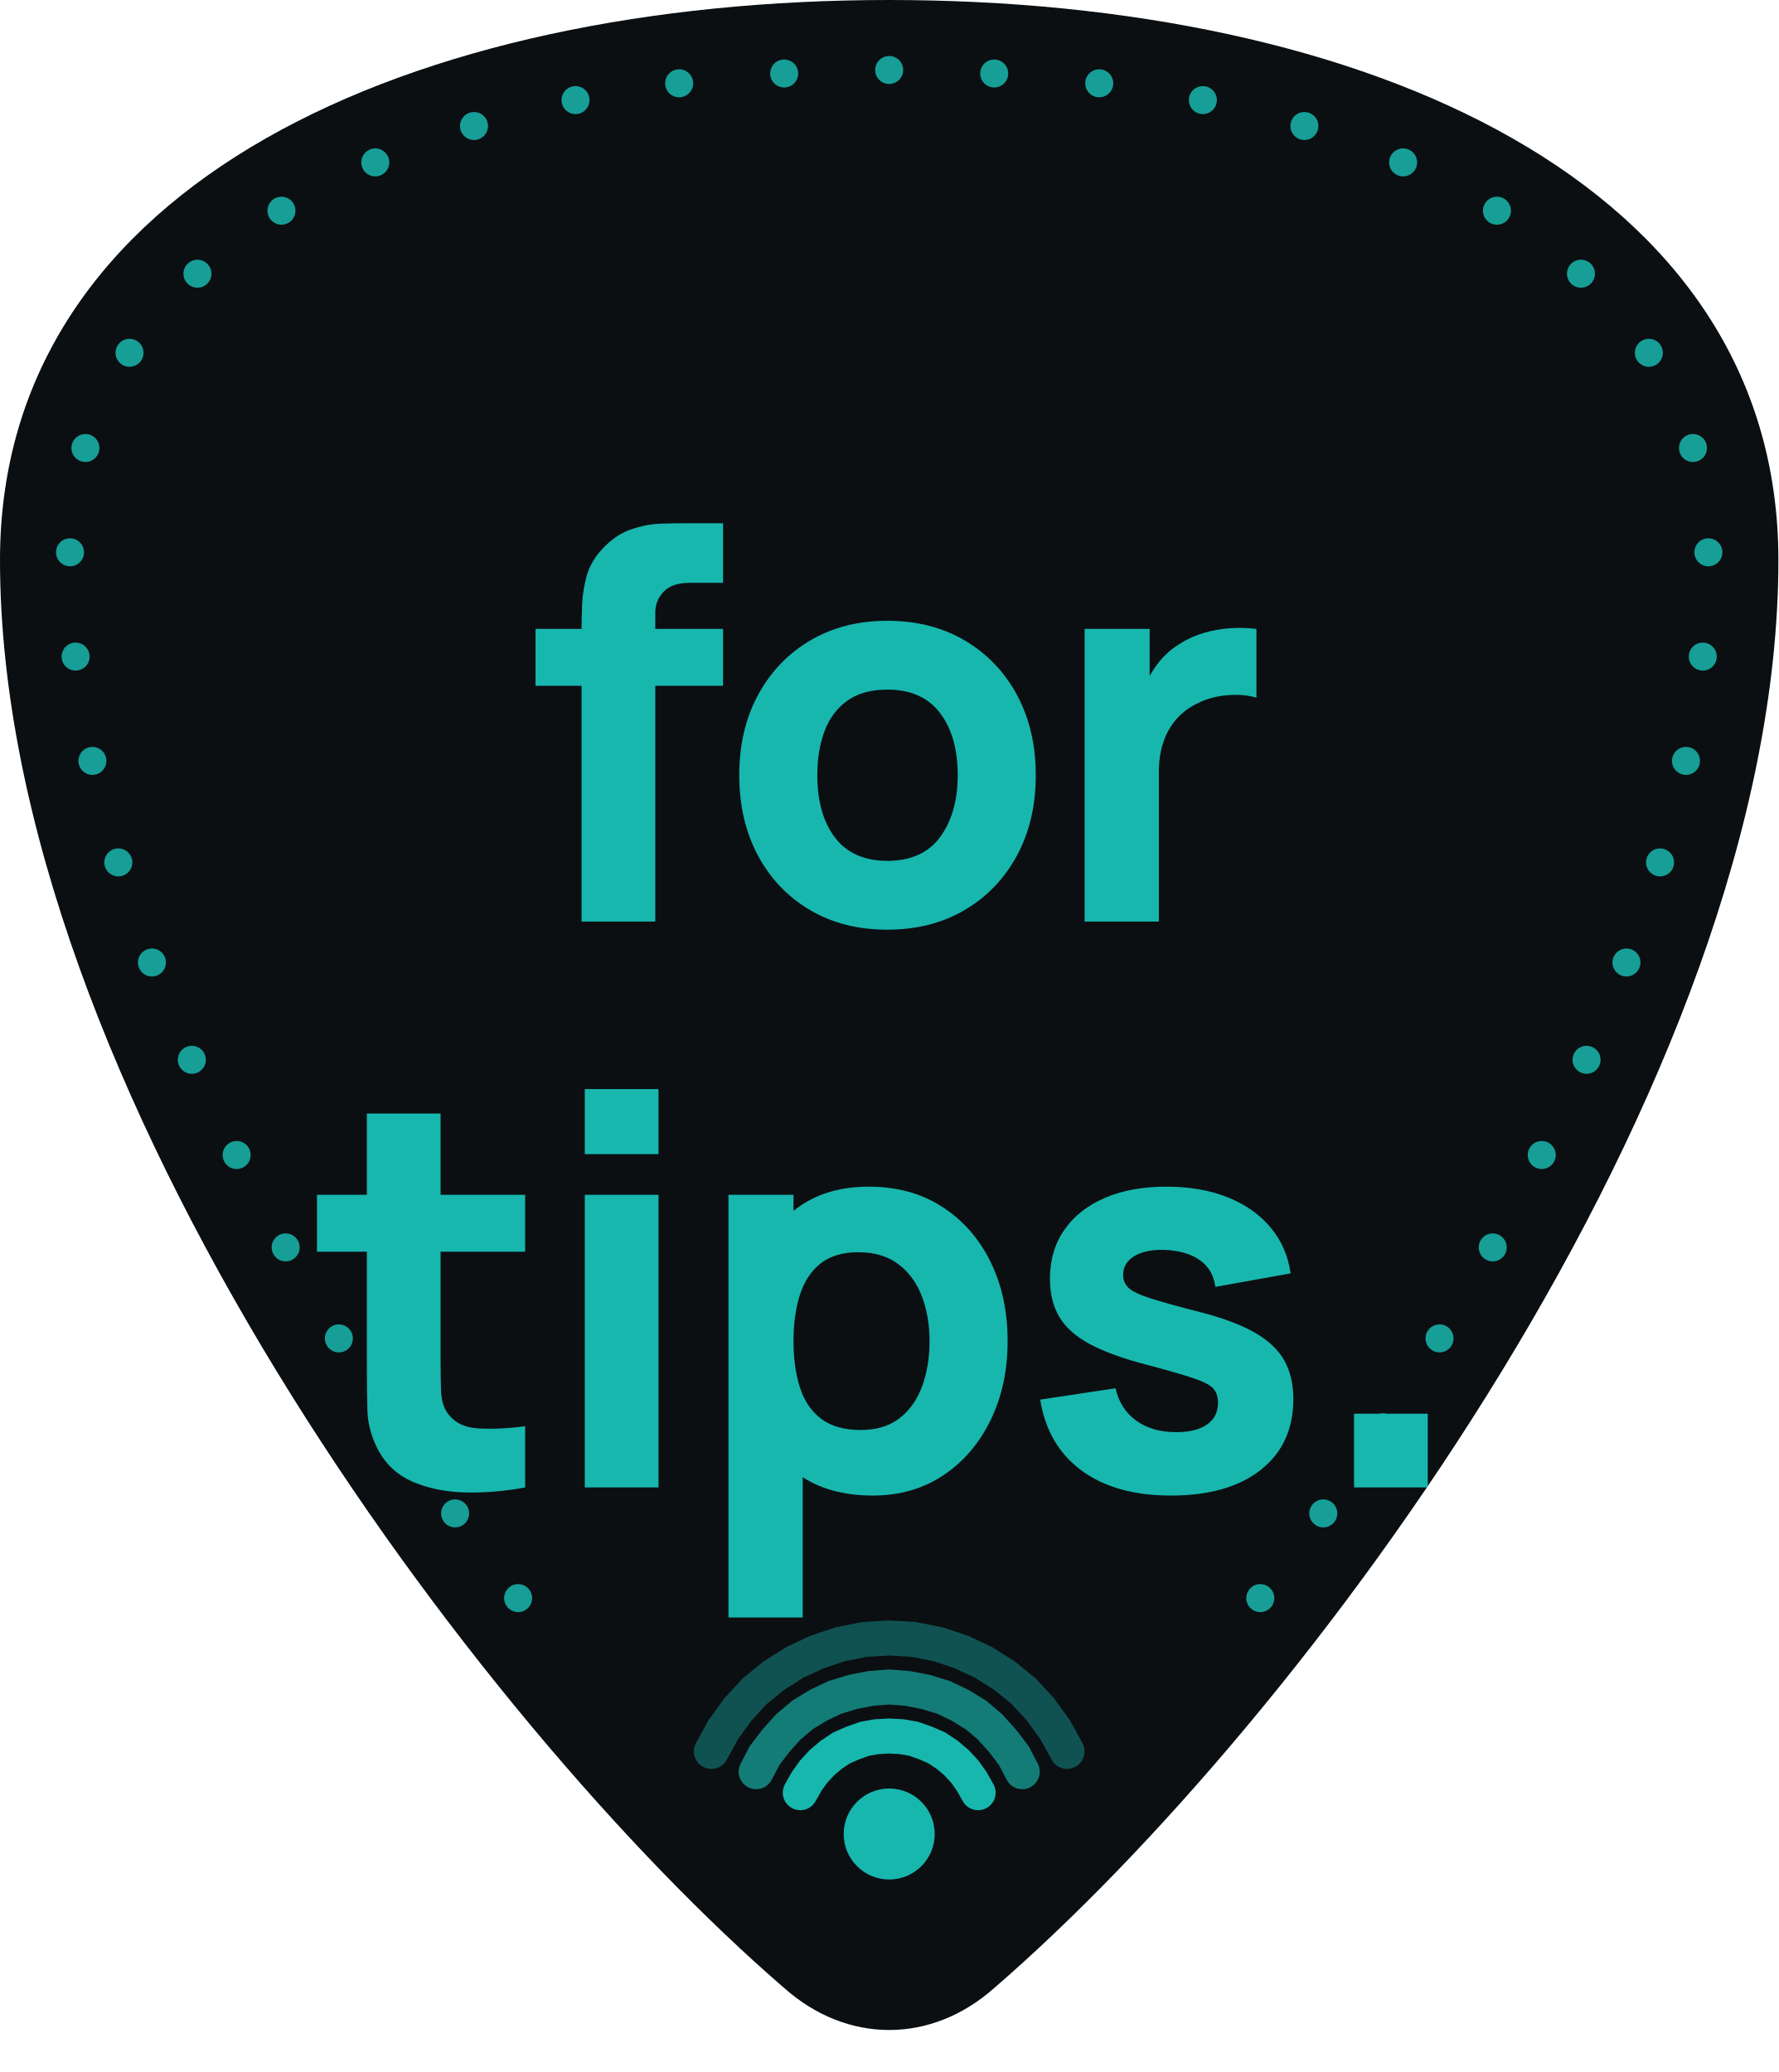
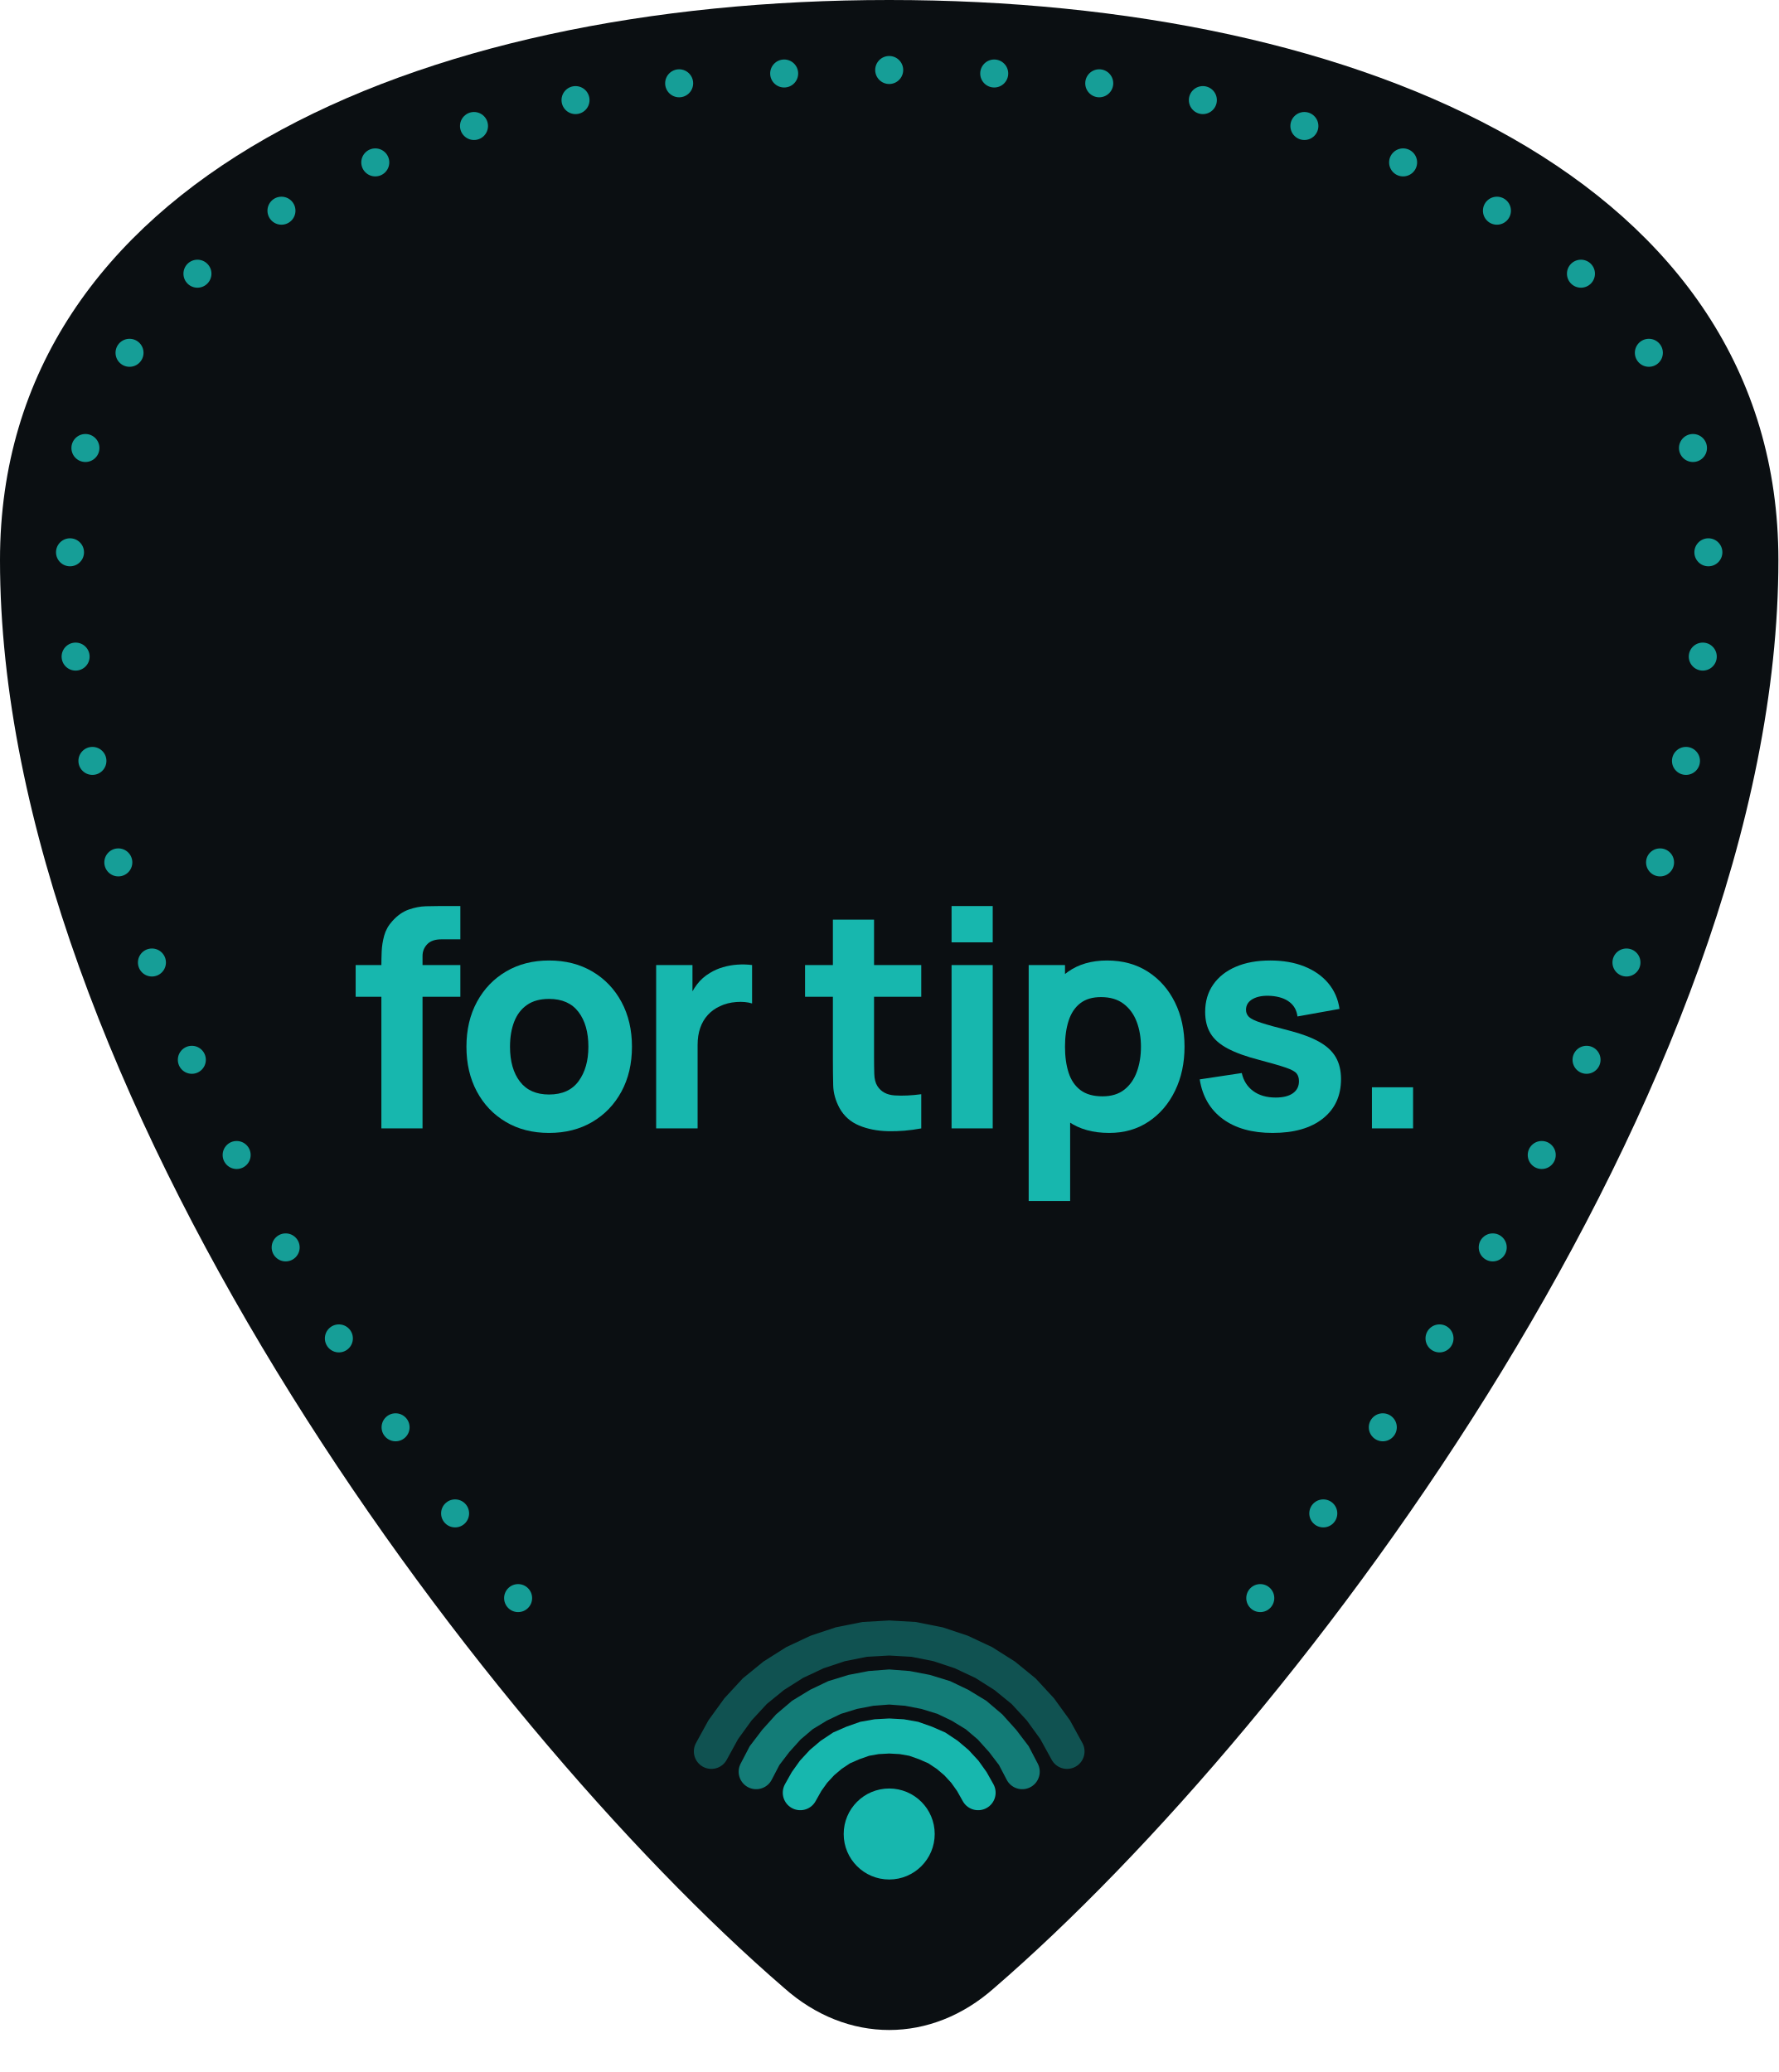
<svg xmlns="http://www.w3.org/2000/svg" viewBox="0 0 25.4 29.6" width="25.4mm" height="29.6mm">
  <defs>
    <clipPath id="pk">
      <path d="M 12.7 0.0 C 19.5 0.0 25.4 2.6 25.4 8.0 C 25.4 15.5 18.6 24.6 14.2 28.4 C 13.3 29.2 12.1 29.2 11.2 28.4 C 6.8 24.6 0.0 15.5 0.0 8.0 C 0.0 2.6 5.9 0.0 12.7 0.0 Z" />
    </clipPath>
  </defs>
  <path d="M 12.7 0.0 C 19.5 0.0 25.4 2.6 25.4 8.0 C 25.4 15.5 18.6 24.6 14.2 28.4 C 13.3 29.2 12.1 29.2 11.2 28.4 C 6.8 24.6 0.0 15.5 0.0 8.0 C 0.0 2.6 5.9 0.0 12.7 0.0 Z" fill="#0B0F12" />
  <g clip-path="url(#pk)">
    <circle cx="12.70" cy="1.00" r="0.2" fill="#17B7AE" opacity="0.85" />
    <circle cx="14.20" cy="1.05" r="0.2" fill="#17B7AE" opacity="0.85" />
    <circle cx="15.70" cy="1.19" r="0.2" fill="#17B7AE" opacity="0.85" />
    <circle cx="17.18" cy="1.43" r="0.2" fill="#17B7AE" opacity="0.85" />
    <circle cx="18.63" cy="1.80" r="0.2" fill="#17B7AE" opacity="0.85" />
    <circle cx="20.04" cy="2.32" r="0.2" fill="#17B7AE" opacity="0.85" />
    <circle cx="21.38" cy="3.01" r="0.2" fill="#17B7AE" opacity="0.85" />
    <circle cx="22.58" cy="3.91" r="0.2" fill="#17B7AE" opacity="0.85" />
    <circle cx="23.55" cy="5.04" r="0.2" fill="#17B7AE" opacity="0.85" />
    <circle cx="24.18" cy="6.40" r="0.2" fill="#17B7AE" opacity="0.85" />
    <circle cx="24.40" cy="7.89" r="0.2" fill="#17B7AE" opacity="0.85" />
    <circle cx="24.32" cy="9.38" r="0.2" fill="#17B7AE" opacity="0.85" />
    <circle cx="24.08" cy="10.87" r="0.2" fill="#17B7AE" opacity="0.85" />
    <circle cx="23.71" cy="12.32" r="0.2" fill="#17B7AE" opacity="0.85" />
    <circle cx="23.23" cy="13.75" r="0.2" fill="#17B7AE" opacity="0.85" />
    <circle cx="22.66" cy="15.14" r="0.2" fill="#17B7AE" opacity="0.85" />
    <circle cx="22.02" cy="16.50" r="0.2" fill="#17B7AE" opacity="0.85" />
    <circle cx="21.32" cy="17.82" r="0.2" fill="#17B7AE" opacity="0.85" />
    <circle cx="20.56" cy="19.12" r="0.2" fill="#17B7AE" opacity="0.85" />
    <circle cx="19.75" cy="20.39" r="0.2" fill="#17B7AE" opacity="0.85" />
    <circle cx="18.90" cy="21.62" r="0.2" fill="#17B7AE" opacity="0.85" />
    <circle cx="18.00" cy="22.83" r="0.2" fill="#17B7AE" opacity="0.85" />
    <circle cx="7.40" cy="22.83" r="0.2" fill="#17B7AE" opacity="0.85" />
    <circle cx="6.50" cy="21.62" r="0.2" fill="#17B7AE" opacity="0.85" />
    <circle cx="5.65" cy="20.39" r="0.2" fill="#17B7AE" opacity="0.85" />
    <circle cx="4.84" cy="19.12" r="0.2" fill="#17B7AE" opacity="0.85" />
    <circle cx="4.08" cy="17.82" r="0.2" fill="#17B7AE" opacity="0.85" />
    <circle cx="3.38" cy="16.50" r="0.2" fill="#17B7AE" opacity="0.85" />
    <circle cx="2.74" cy="15.14" r="0.2" fill="#17B7AE" opacity="0.85" />
    <circle cx="2.17" cy="13.75" r="0.2" fill="#17B7AE" opacity="0.85" />
    <circle cx="1.69" cy="12.32" r="0.2" fill="#17B7AE" opacity="0.85" />
    <circle cx="1.32" cy="10.87" r="0.2" fill="#17B7AE" opacity="0.85" />
    <circle cx="1.08" cy="9.38" r="0.2" fill="#17B7AE" opacity="0.85" />
    <circle cx="1.00" cy="7.89" r="0.2" fill="#17B7AE" opacity="0.85" />
    <circle cx="1.22" cy="6.40" r="0.2" fill="#17B7AE" opacity="0.85" />
    <circle cx="1.85" cy="5.04" r="0.2" fill="#17B7AE" opacity="0.85" />
    <circle cx="2.82" cy="3.91" r="0.2" fill="#17B7AE" opacity="0.85" />
    <circle cx="4.02" cy="3.01" r="0.2" fill="#17B7AE" opacity="0.85" />
    <circle cx="5.36" cy="2.32" r="0.2" fill="#17B7AE" opacity="0.85" />
    <circle cx="6.77" cy="1.80" r="0.2" fill="#17B7AE" opacity="0.85" />
    <circle cx="8.22" cy="1.43" r="0.2" fill="#17B7AE" opacity="0.85" />
    <circle cx="9.70" cy="1.19" r="0.2" fill="#17B7AE" opacity="0.85" />
    <circle cx="11.20" cy="1.05" r="0.2" fill="#17B7AE" opacity="0.85" />
    <path d="M11.43 25.61 L11.52 25.45 L11.62 25.31 L11.74 25.18 L11.87 25.07 L12.02 24.97 L12.18 24.90 L12.35 24.84 L12.52 24.81 L12.70 24.80 L12.88 24.81 L13.05 24.84 L13.22 24.90 L13.38 24.97 L13.53 25.07 L13.66 25.18 L13.78 25.31 L13.88 25.45 L13.97 25.61" fill="none" stroke="#17B7AE" stroke-width="0.5" stroke-linecap="round" opacity="1.0" />
    <path d="M10.80 25.31 L10.92 25.08 L11.08 24.87 L11.26 24.67 L11.46 24.50 L11.69 24.36 L11.92 24.25 L12.18 24.17 L12.44 24.12 L12.70 24.10 L12.96 24.12 L13.22 24.17 L13.48 24.25 L13.71 24.36 L13.94 24.50 L14.14 24.67 L14.32 24.87 L14.48 25.08 L14.60 25.31" fill="none" stroke="#17B7AE" stroke-width="0.5" stroke-linecap="round" opacity="0.65" />
    <path d="M10.16 25.02 L10.33 24.71 L10.54 24.42 L10.78 24.16 L11.05 23.94 L11.35 23.75 L11.67 23.60 L12.00 23.49 L12.35 23.42 L12.70 23.40 L13.05 23.42 L13.40 23.49 L13.73 23.60 L14.05 23.75 L14.35 23.94 L14.62 24.16 L14.86 24.42 L15.07 24.71 L15.24 25.02" fill="none" stroke="#17B7AE" stroke-width="0.5" stroke-linecap="round" opacity="0.4" />
    <circle cx="12.7" cy="26.2" r="0.65" fill="#17B7AE" />
-     <path transform="translate(7.416 13.165) scale(0.003871 -0.003871)" d="M230 0V1076Q230 1117 232.0 1169.0Q234 1221 248.5 1274.0Q263 1327 302 1370Q352 1426 410.5 1446.5Q469 1467 524.0 1468.5Q579 1470 618 1470H752V1250H628Q564 1250 533.0 1217.5Q502 1185 502 1140V0ZM60 870V1080H752V870Z" fill="#17B7AE" />
-     <path transform="translate(10.249 13.165) scale(0.003871 -0.003871)" d="M626 -30Q463 -30 340.0 43.0Q217 116 148.5 244.5Q80 373 80 540Q80 709 150.0 837.5Q220 966 343.0 1038.0Q466 1110 626 1110Q789 1110 912.5 1037.0Q1036 964 1105.0 835.5Q1174 707 1174 540Q1174 372 1104.5 243.5Q1035 115 911.5 42.5Q788 -30 626 -30ZM626 224Q757 224 821.5 312.5Q886 401 886 540Q886 684 820.5 770.0Q755 856 626 856Q537 856 480.0 816.0Q423 776 395.5 705.0Q368 634 368 540Q368 395 433.5 309.5Q499 224 626 224Z" fill="#17B7AE" />
-     <path transform="translate(14.949 13.165) scale(0.003871 -0.003871)" d="M140 0V1080H380V816L354 850Q375 906 410.0 952.0Q445 998 496 1028Q535 1052 581.0 1065.5Q627 1079 676.0 1082.5Q725 1086 774 1080V826Q729 840 669.5 835.5Q610 831 562 808Q514 786 481.0 749.5Q448 713 431.0 663.5Q414 614 414 552V0Z" fill="#17B7AE" />
-     <path transform="translate(4.450 21.249) scale(0.003871 -0.003871)" d="M788 0Q676 -21 568.5 -18.5Q461 -16 376.5 19.5Q292 55 248 134Q208 208 206.0 284.5Q204 361 204 458V1380H476V474Q476 411 477.5 360.5Q479 310 498 280Q534 223 613.0 218.0Q692 213 788 226ZM20 870V1080H788V870Z" fill="#17B7AE" />
-     <path transform="translate(7.733 21.249) scale(0.003871 -0.003871)" d="M160 1230V1470H432V1230ZM160 0V1080H432V0Z" fill="#17B7AE" />
-     <path transform="translate(9.870 21.249) scale(0.003871 -0.003871)" d="M670 -30Q509 -30 401.0 45.0Q293 120 238.5 249.0Q184 378 184 540Q184 702 238.0 831.0Q292 960 397.0 1035.0Q502 1110 656 1110Q811 1110 926.0 1036.0Q1041 962 1104.5 833.5Q1168 705 1168 540Q1168 378 1105.5 249.0Q1043 120 931.0 45.0Q819 -30 670 -30ZM138 -480V1080H378V340H412V-480ZM626 212Q714 212 770.0 256.0Q826 300 853.0 374.5Q880 449 880 540Q880 630 852.0 704.5Q824 779 765.5 823.5Q707 868 616 868Q531 868 478.5 827.0Q426 786 402.0 712.0Q378 638 378 540Q378 442 402.0 368.0Q426 294 480.5 253.0Q535 212 626 212Z" fill="#17B7AE" />
-     <path transform="translate(14.547 21.249) scale(0.003871 -0.003871)" d="M562 -30Q358 -30 232.5 62.5Q107 155 80 324L358 366Q375 290 433.5 247.0Q492 204 582 204Q656 204 696.0 232.5Q736 261 736 312Q736 344 720.0 363.5Q704 383 648.5 402.0Q593 421 476 452Q344 486 265.0 528.0Q186 570 151.0 628.5Q116 687 116 770Q116 874 169.0 950.5Q222 1027 318.5 1068.5Q415 1110 546 1110Q673 1110 771.0 1071.0Q869 1032 929.5 960.0Q990 888 1004 790L726 740Q719 800 674.0 835.0Q629 870 552 876Q477 881 431.5 856.0Q386 831 386 784Q386 756 405.5 737.0Q425 718 486.5 698.0Q548 678 674 646Q797 614 871.5 571.5Q946 529 980.0 469.5Q1014 410 1014 326Q1014 160 894.0 65.0Q774 -30 562 -30Z" fill="#17B7AE" />
-     <path transform="translate(18.627 21.249) scale(0.003871 -0.003871)" d="M184 0V272H456V0Z" fill="#17B7AE" />
+     <path transform="translate(4.950 16.120) scale(0.002161 -0.002161)" d="M230 0V1076Q230 1117 232.0 1169.0Q234 1221 248.5 1274.0Q263 1327 302 1370Q352 1426 410.5 1446.5Q469 1467 524.0 1468.5Q579 1470 618 1470H752V1250H628Q564 1250 533.0 1217.5Q502 1185 502 1140V0ZM60 870V1080H752V870Z" fill="#17B7AE" />
+     <path transform="translate(6.489 16.120) scale(0.002161 -0.002161)" d="M626 -30Q463 -30 340.0 43.0Q217 116 148.5 244.5Q80 373 80 540Q80 709 150.0 837.5Q220 966 343.0 1038.0Q466 1110 626 1110Q789 1110 912.5 1037.0Q1036 964 1105.0 835.5Q1174 707 1174 540Q1174 372 1104.5 243.5Q1035 115 911.5 42.5Q788 -30 626 -30ZM626 224Q757 224 821.5 312.5Q886 401 886 540Q886 684 820.5 770.0Q755 856 626 856Q537 856 480.0 816.0Q423 776 395.5 705.0Q368 634 368 540Q368 395 433.5 309.5Q499 224 626 224Z" fill="#17B7AE" />
+     <path transform="translate(9.069 16.120) scale(0.002161 -0.002161)" d="M140 0V1080H380V816L354 850Q375 906 410.0 952.0Q445 998 496 1028Q535 1052 581.0 1065.5Q627 1079 676.0 1082.5Q725 1086 774 1080V826Q729 840 669.5 835.5Q610 831 562 808Q514 786 481.0 749.5Q448 713 431.0 663.5Q414 614 414 552V0Z" fill="#17B7AE" />
+     <path transform="translate(11.455 16.120) scale(0.002161 -0.002161)" d="M788 0Q676 -21 568.5 -18.5Q461 -16 376.5 19.5Q292 55 248 134Q208 208 206.0 284.5Q204 361 204 458V1380H476V474Q476 411 477.5 360.5Q479 310 498 280Q534 223 613.0 218.0Q692 213 788 226ZM20 870V1080H788V870Z" fill="#17B7AE" />
+     <path transform="translate(13.245 16.120) scale(0.002161 -0.002161)" d="M160 1230V1470H432V1230ZM160 0V1080H432V0Z" fill="#17B7AE" />
+     <path transform="translate(14.394 16.120) scale(0.002161 -0.002161)" d="M670 -30Q509 -30 401.0 45.0Q293 120 238.5 249.0Q184 378 184 540Q184 702 238.0 831.0Q292 960 397.0 1035.0Q502 1110 656 1110Q811 1110 926.0 1036.0Q1041 962 1104.5 833.5Q1168 705 1168 540Q1168 378 1105.5 249.0Q1043 120 931.0 45.0Q819 -30 670 -30ZM138 -480V1080H378V340H412V-480ZM626 212Q714 212 770.0 256.0Q826 300 853.0 374.5Q880 449 880 540Q880 630 852.0 704.5Q824 779 765.5 823.5Q707 868 616 868Q531 868 478.5 827.0Q426 786 402.0 712.0Q378 638 378 540Q378 442 402.0 368.0Q426 294 480.5 253.0Q535 212 626 212Z" fill="#17B7AE" />
+     <path transform="translate(16.962 16.120) scale(0.002161 -0.002161)" d="M562 -30Q358 -30 232.5 62.5Q107 155 80 324L358 366Q375 290 433.5 247.0Q492 204 582 204Q656 204 696.0 232.5Q736 261 736 312Q736 344 720.0 363.5Q704 383 648.5 402.0Q593 421 476 452Q344 486 265.0 528.0Q186 570 151.0 628.5Q116 687 116 770Q116 874 169.0 950.5Q222 1027 318.5 1068.5Q415 1110 546 1110Q673 1110 771.0 1071.0Q869 1032 929.5 960.0Q990 888 1004 790L726 740Q719 800 674.0 835.0Q629 870 552 876Q477 881 431.5 856.0Q386 831 386 784Q386 756 405.5 737.0Q425 718 486.5 698.0Q548 678 674 646Q797 614 871.5 571.5Q946 529 980.0 469.5Q1014 410 1014 326Q1014 160 894.0 65.0Q774 -30 562 -30Z" fill="#17B7AE" />
+     <path transform="translate(19.197 16.120) scale(0.002161 -0.002161)" d="M184 0V272H456V0Z" fill="#17B7AE" />
  </g>
</svg>
